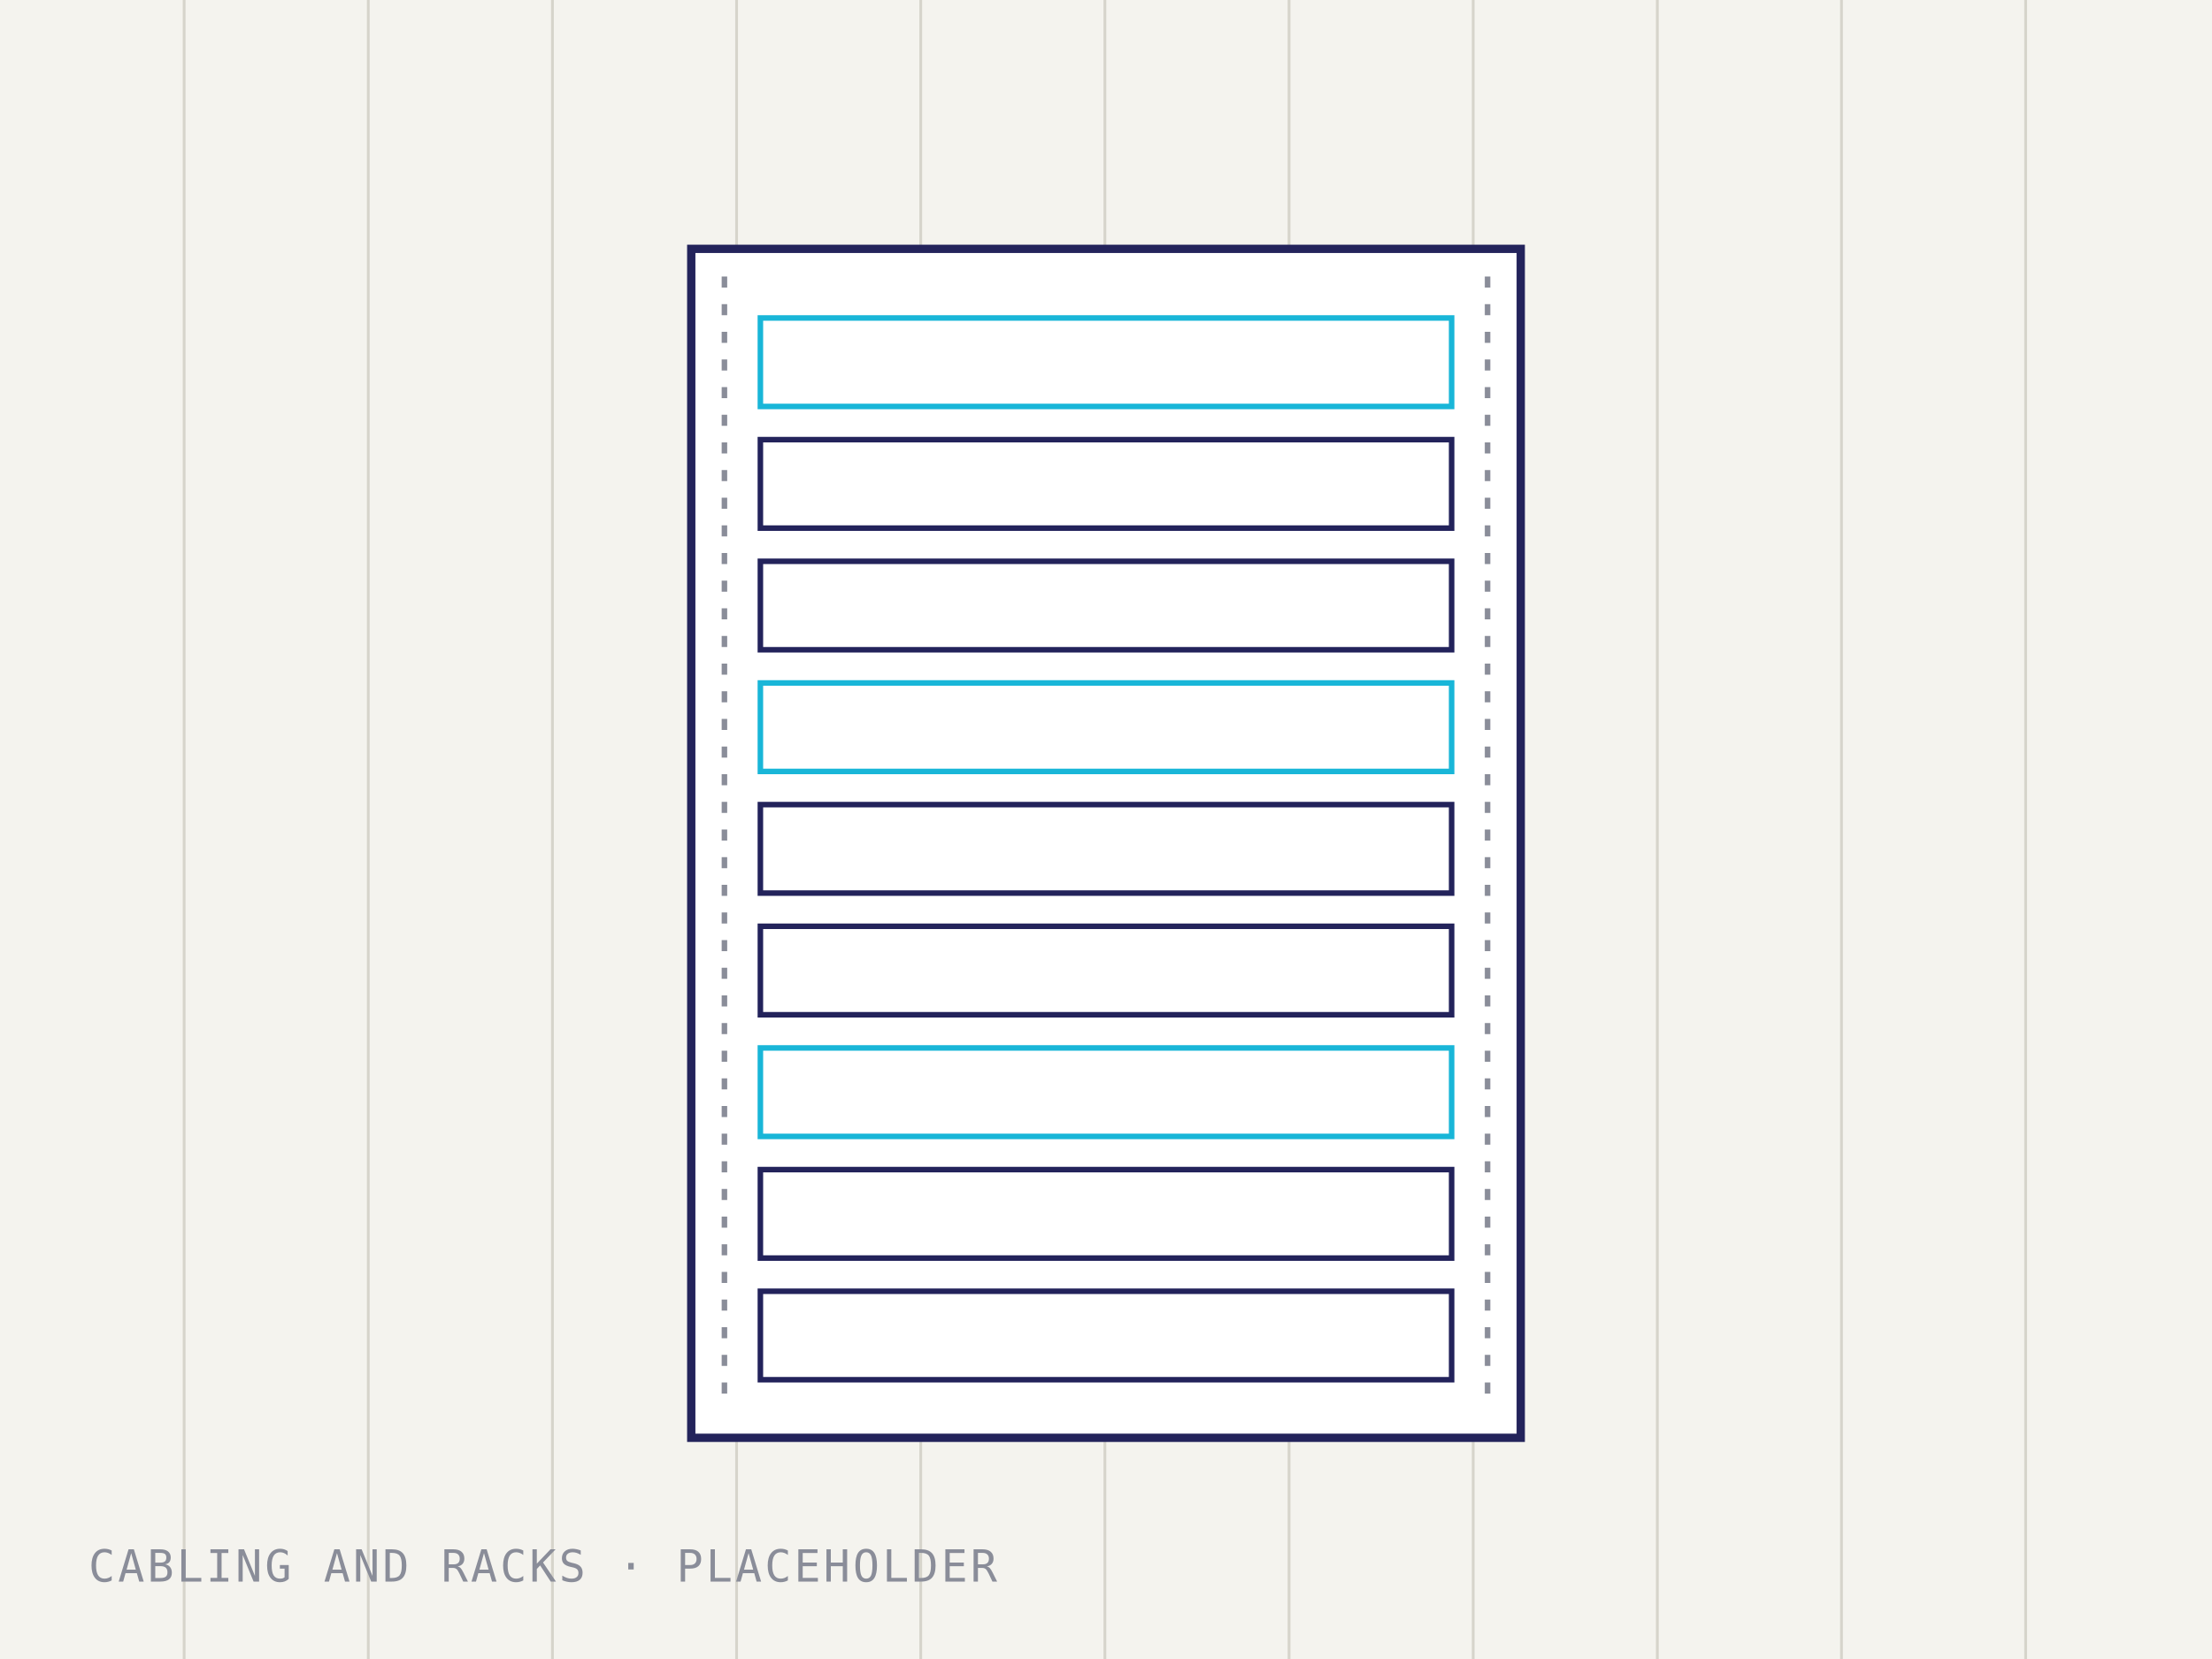
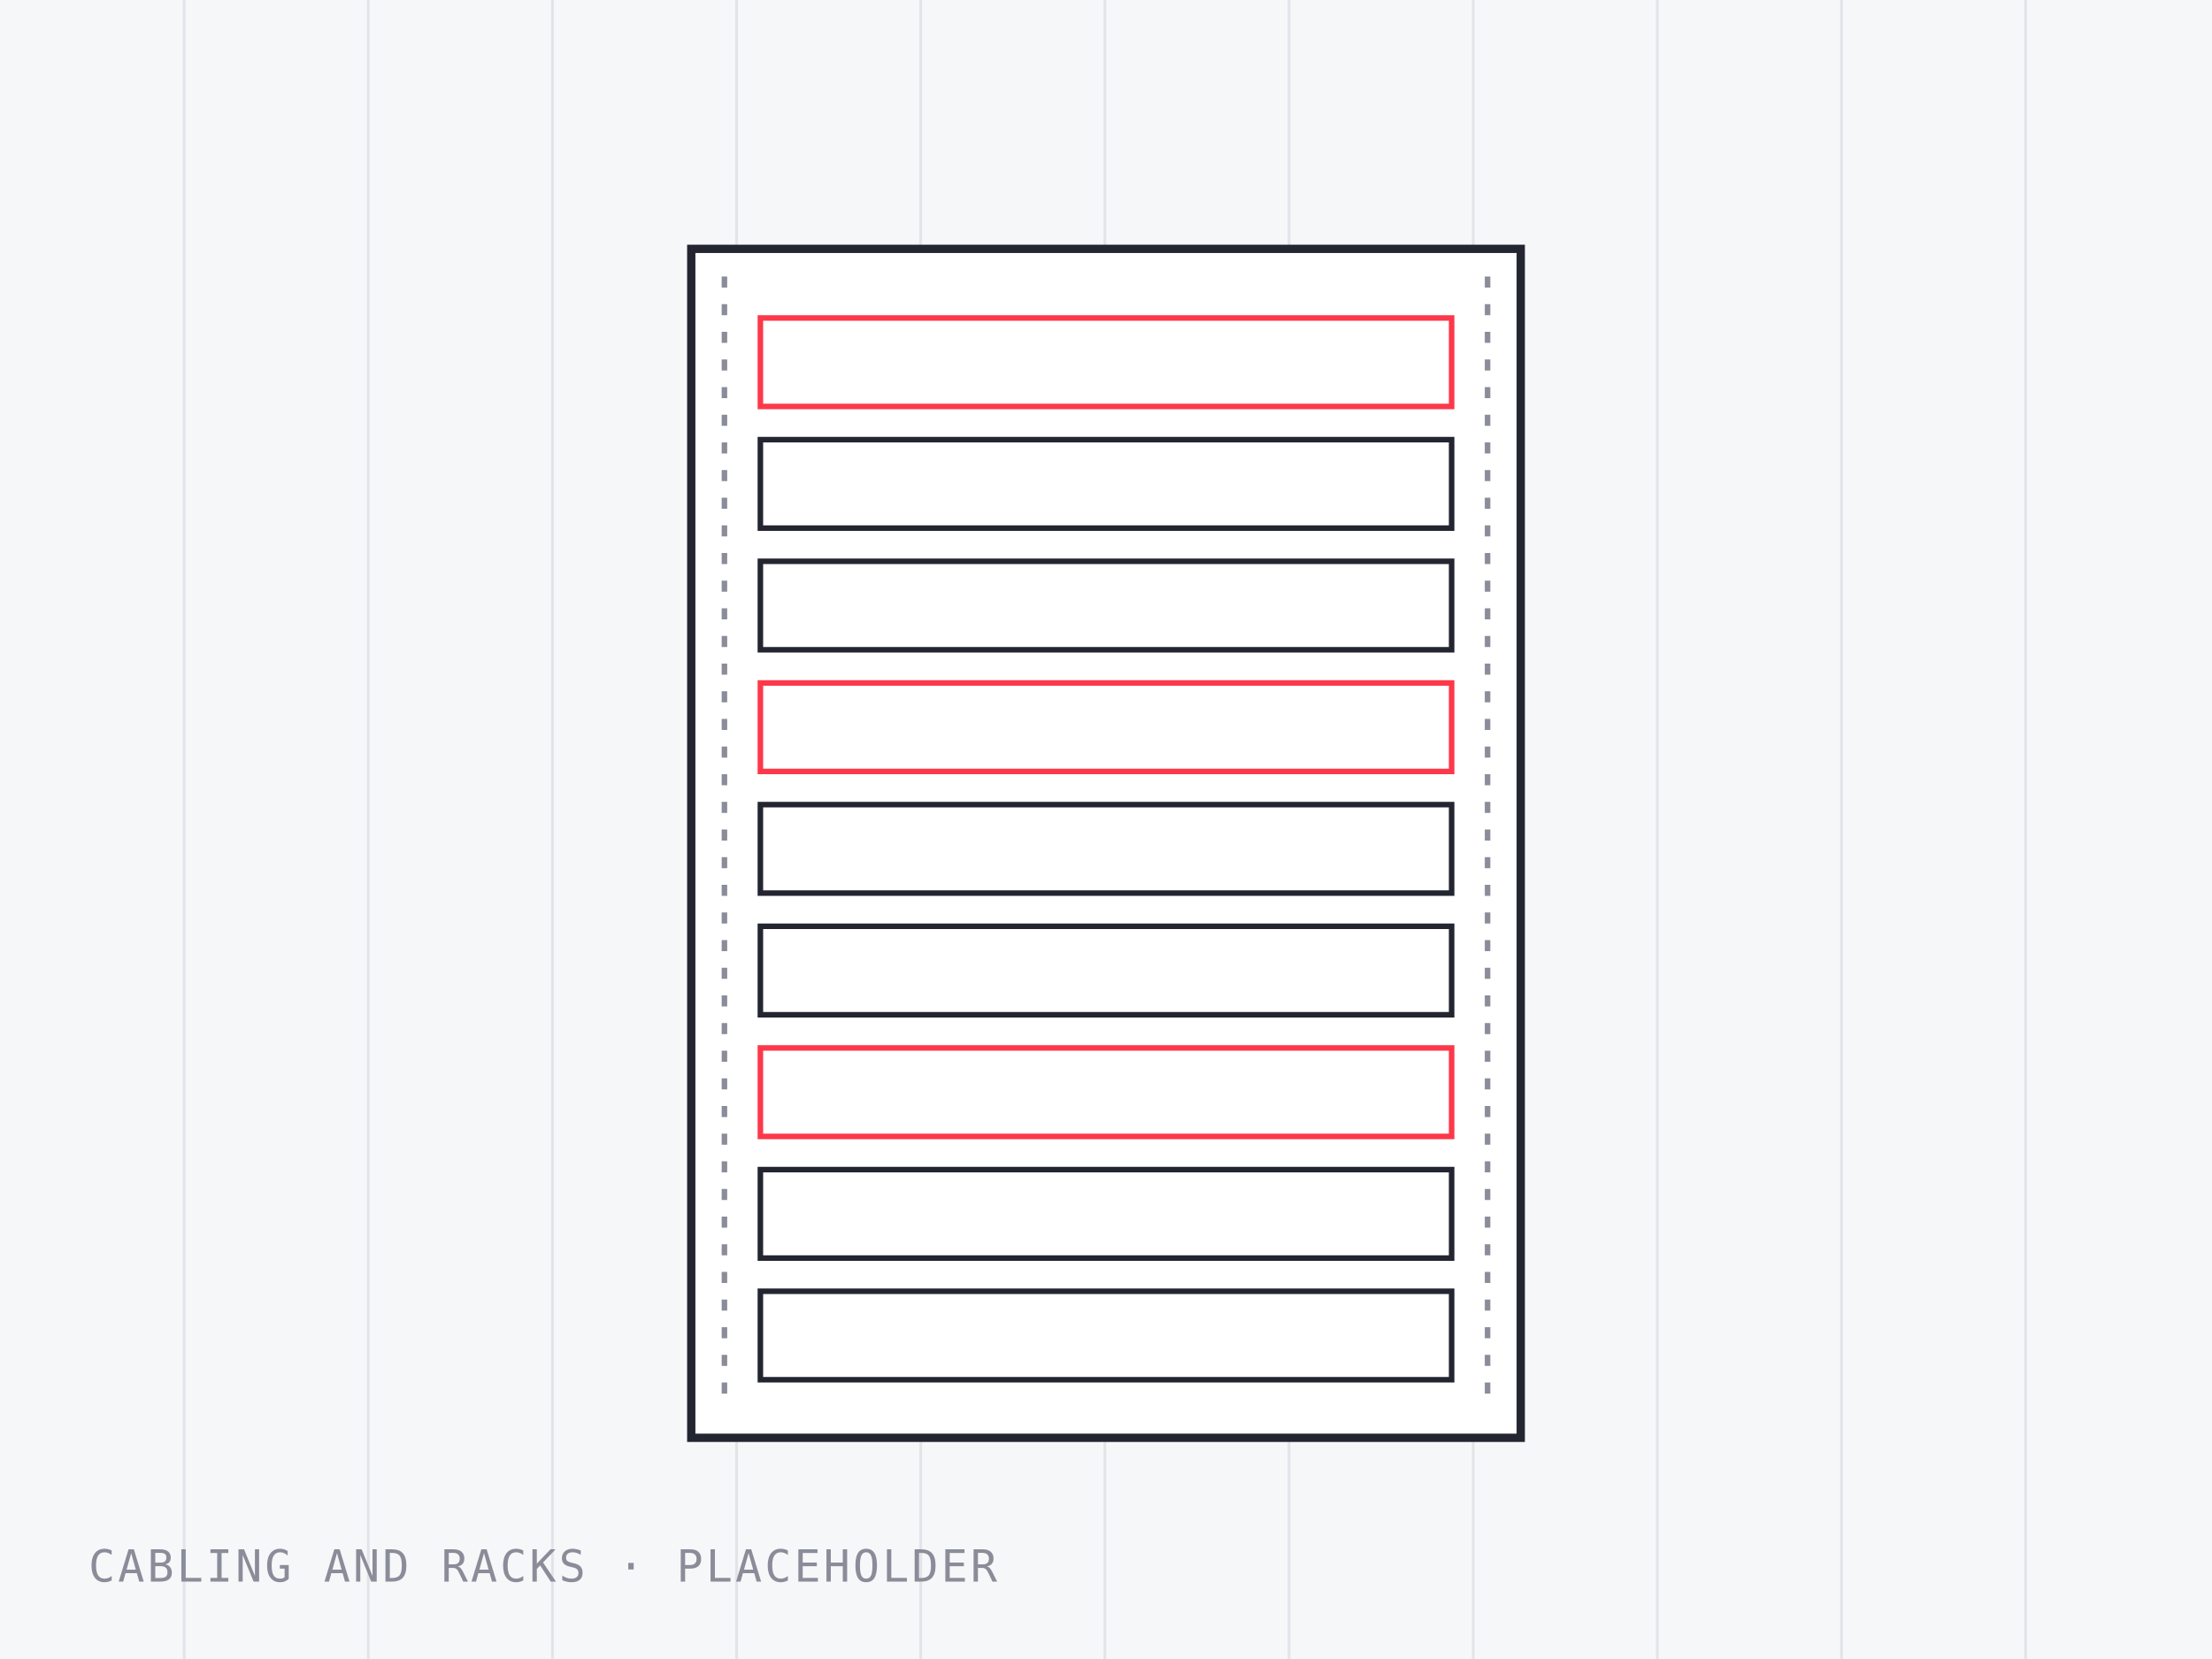
<svg xmlns="http://www.w3.org/2000/svg" viewBox="0 0 800 600" width="800" height="600" role="img" aria-label="cabling and racks placeholder">
-   <rect width="800" height="600" fill="#F4F3EE" />
-   <line x1="66.6" y1="0" x2="66.6" y2="600" stroke="#D6D4CB" stroke-width="1" />
-   <line x1="133.2" y1="0" x2="133.2" y2="600" stroke="#D6D4CB" stroke-width="1" />
-   <line x1="199.8" y1="0" x2="199.8" y2="600" stroke="#D6D4CB" stroke-width="1" />
-   <line x1="266.4" y1="0" x2="266.4" y2="600" stroke="#D6D4CB" stroke-width="1" />
-   <line x1="333" y1="0" x2="333" y2="600" stroke="#D6D4CB" stroke-width="1" />
-   <line x1="399.6" y1="0" x2="399.6" y2="600" stroke="#D6D4CB" stroke-width="1" />
-   <line x1="466.2" y1="0" x2="466.2" y2="600" stroke="#D6D4CB" stroke-width="1" />
-   <line x1="532.8" y1="0" x2="532.8" y2="600" stroke="#D6D4CB" stroke-width="1" />
-   <line x1="599.4" y1="0" x2="599.4" y2="600" stroke="#D6D4CB" stroke-width="1" />
-   <line x1="666" y1="0" x2="666" y2="600" stroke="#D6D4CB" stroke-width="1" />
-   <line x1="732.6" y1="0" x2="732.6" y2="600" stroke="#D6D4CB" stroke-width="1" />
-   <rect x="250" y="90" width="300" height="430" fill="#fff" stroke="#23235B" stroke-width="3" />
-   <rect x="275" y="115" width="250" height="32" fill="none" stroke="#19B6D8" stroke-width="2" />
-   <rect x="275" y="159" width="250" height="32" fill="none" stroke="#23235B" stroke-width="2" />
-   <rect x="275" y="203" width="250" height="32" fill="none" stroke="#23235B" stroke-width="2" />
-   <rect x="275" y="247" width="250" height="32" fill="none" stroke="#19B6D8" stroke-width="2" />
-   <rect x="275" y="291" width="250" height="32" fill="none" stroke="#23235B" stroke-width="2" />
-   <rect x="275" y="335" width="250" height="32" fill="none" stroke="#23235B" stroke-width="2" />
-   <rect x="275" y="379" width="250" height="32" fill="none" stroke="#19B6D8" stroke-width="2" />
-   <rect x="275" y="423" width="250" height="32" fill="none" stroke="#23235B" stroke-width="2" />
-   <rect x="275" y="467" width="250" height="32" fill="none" stroke="#23235B" stroke-width="2" />
+   <rect width="800" height="600" fill="#F6F7F9" />
+   <line x1="66.6" y1="0" x2="66.6" y2="600" stroke="#E2E4E9" stroke-width="1" />
+   <line x1="133.2" y1="0" x2="133.2" y2="600" stroke="#E2E4E9" stroke-width="1" />
+   <line x1="199.8" y1="0" x2="199.8" y2="600" stroke="#E2E4E9" stroke-width="1" />
+   <line x1="266.4" y1="0" x2="266.4" y2="600" stroke="#E2E4E9" stroke-width="1" />
+   <line x1="333" y1="0" x2="333" y2="600" stroke="#E2E4E9" stroke-width="1" />
+   <line x1="399.6" y1="0" x2="399.6" y2="600" stroke="#E2E4E9" stroke-width="1" />
+   <line x1="466.2" y1="0" x2="466.2" y2="600" stroke="#E2E4E9" stroke-width="1" />
+   <line x1="532.8" y1="0" x2="532.8" y2="600" stroke="#E2E4E9" stroke-width="1" />
+   <line x1="599.4" y1="0" x2="599.4" y2="600" stroke="#E2E4E9" stroke-width="1" />
+   <line x1="666" y1="0" x2="666" y2="600" stroke="#E2E4E9" stroke-width="1" />
+   <line x1="732.6" y1="0" x2="732.6" y2="600" stroke="#E2E4E9" stroke-width="1" />
+   <rect x="250" y="90" width="300" height="430" fill="#fff" stroke="#232631" stroke-width="3" />
+   <rect x="275" y="115" width="250" height="32" fill="none" stroke="#FD384A" stroke-width="2" />
+   <rect x="275" y="159" width="250" height="32" fill="none" stroke="#232631" stroke-width="2" />
+   <rect x="275" y="203" width="250" height="32" fill="none" stroke="#232631" stroke-width="2" />
+   <rect x="275" y="247" width="250" height="32" fill="none" stroke="#FD384A" stroke-width="2" />
+   <rect x="275" y="291" width="250" height="32" fill="none" stroke="#232631" stroke-width="2" />
+   <rect x="275" y="335" width="250" height="32" fill="none" stroke="#232631" stroke-width="2" />
+   <rect x="275" y="379" width="250" height="32" fill="none" stroke="#FD384A" stroke-width="2" />
+   <rect x="275" y="423" width="250" height="32" fill="none" stroke="#232631" stroke-width="2" />
+   <rect x="275" y="467" width="250" height="32" fill="none" stroke="#232631" stroke-width="2" />
  <line x1="262" y1="100" x2="262" y2="510" stroke="#8A8D99" stroke-width="2" stroke-dasharray="4 6" />
  <line x1="538" y1="100" x2="538" y2="510" stroke="#8A8D99" stroke-width="2" stroke-dasharray="4 6" />
  <text x="32" y="572" font-family="ui-monospace, monospace" font-size="16" fill="#8A8D99" letter-spacing="1">CABLING AND RACKS · PLACEHOLDER</text>
</svg>
